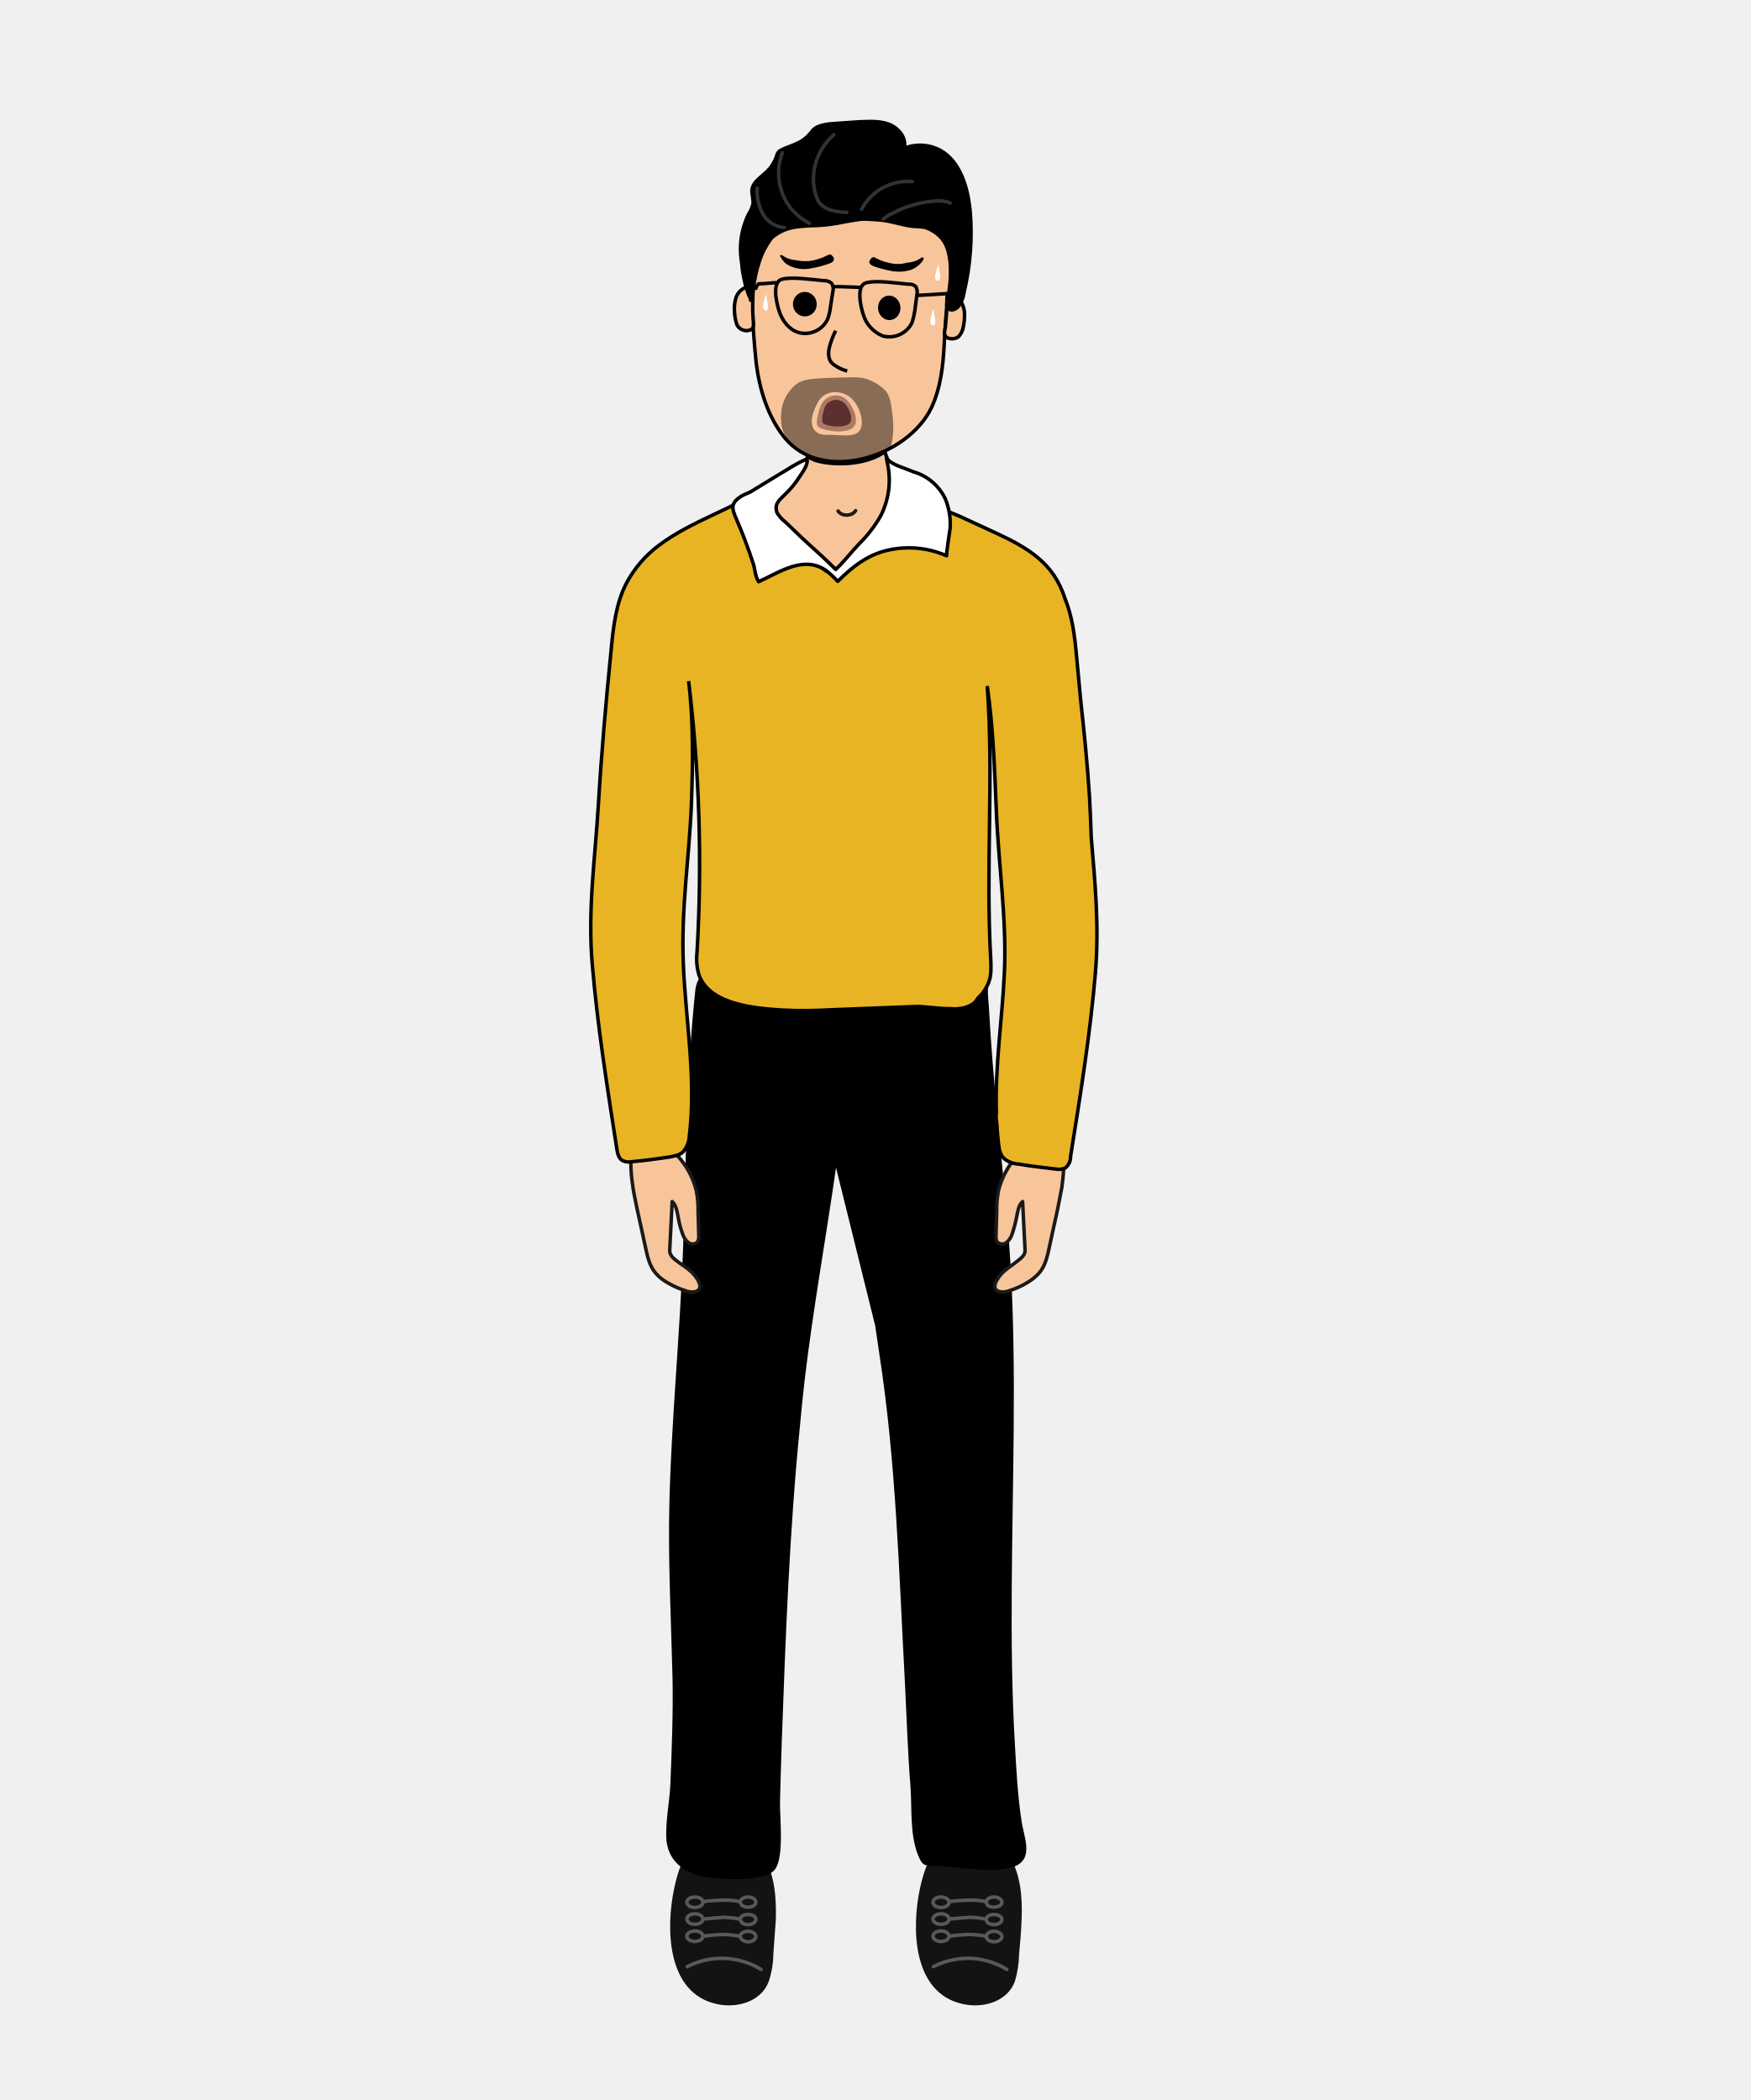
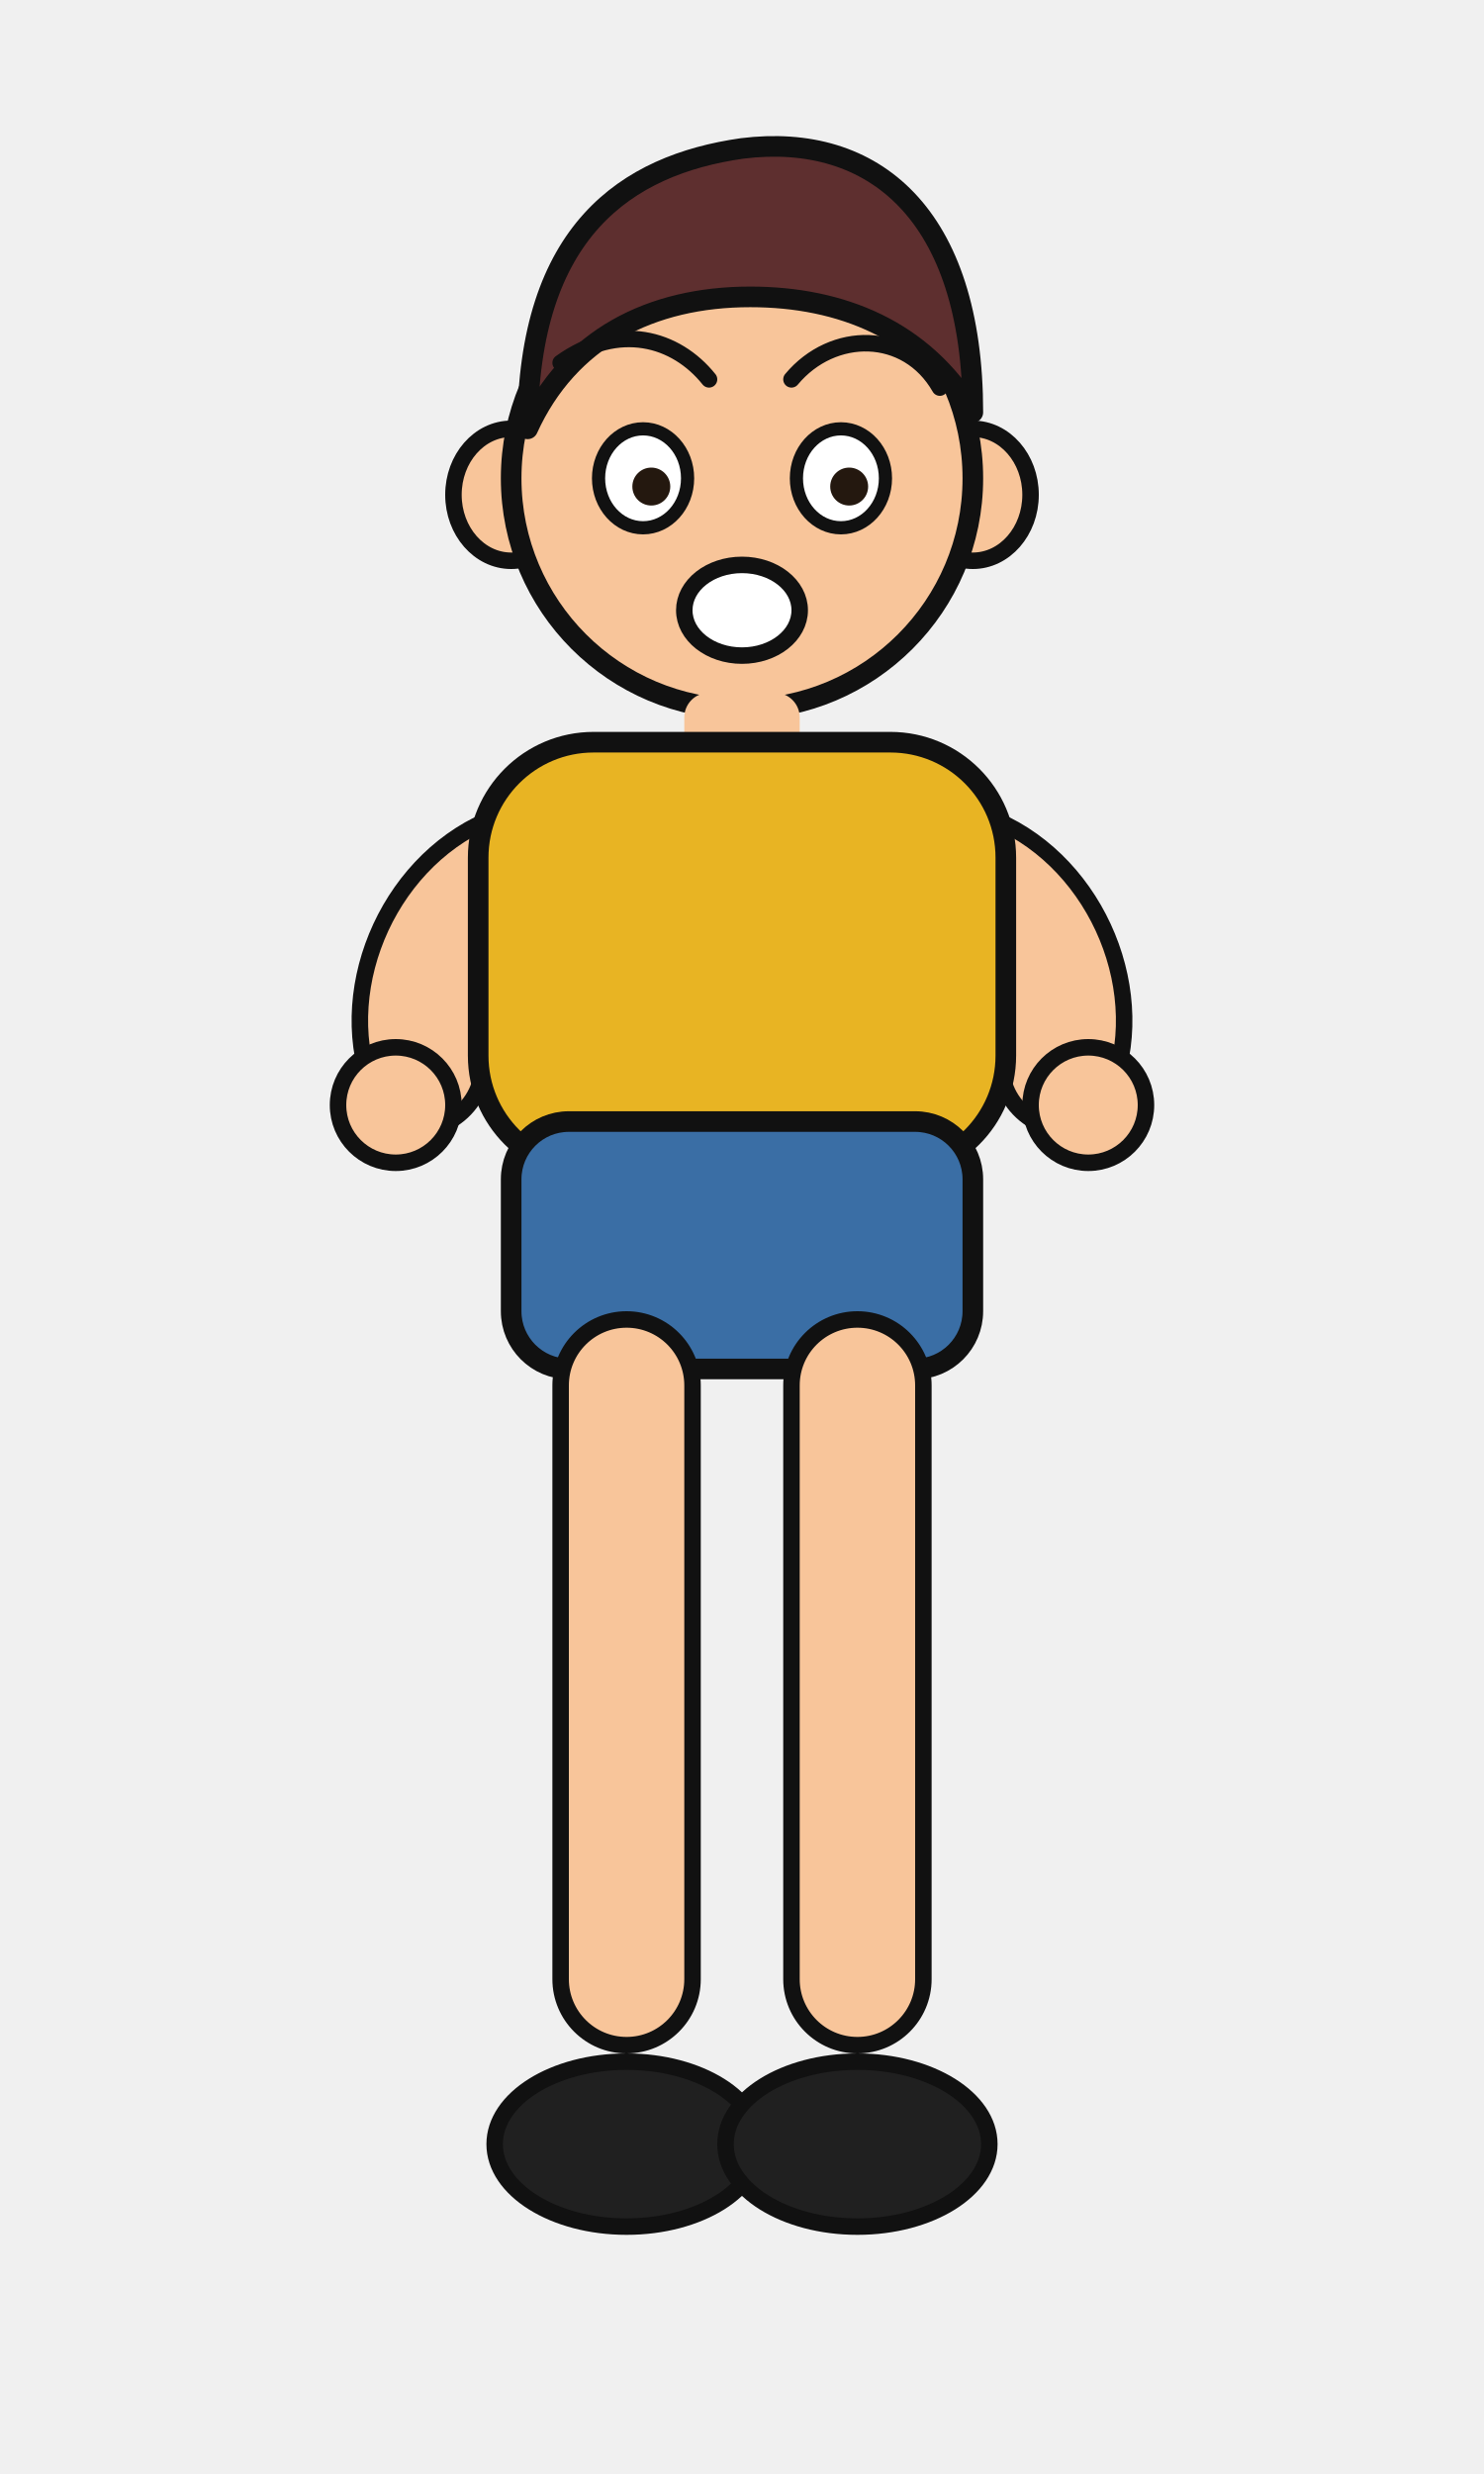
- <svg xmlns="http://www.w3.org/2000/svg" width="500" height="600" style="overflow:visible" viewBox="0 0 500 600">
-   <svg width="500" height="600" preserveAspectRatio="xMidYMin slice" style="overflow:visible" viewBox="0 0 500 600">
-     <svg width="500" height="600" style="overflow:visible">
-       <svg width="500" height="600" preserveAspectRatio="xMidYMin slice" style="overflow:visible" viewBox="0 0 500 600">
-         <svg viewBox="0 0 500 600">
-           <path fill="#f8c59a" stroke="#000" stroke-linecap="round" stroke-linejoin="round" d="M230.7 62.5a28 28 0 0 1 4.9-.3 202 202 0 0 1 20.6 1.1c5.4.6 12.1 1.6 14.3 7.4a.4.4 0 0 1 .1.3l.3 1c1.3 5.1.3 10.5-.4 15.7a11 11 0 0 1-.2 1.7c-.3 3-.4 6-.6 9-.3 6.1-1 12.4-3.6 18-6.7 14.1-31.2 22.1-42.1 8.5-4.7-5.9-7.1-13.8-8-21.2-.3-3.1-.6-6.1-.8-9.2s-.3-4.7-.3-7a40 40 0 0 1 2.6-14.5 24.2 24.2 0 0 1 3.5-5.8c2.4-2.9 6.1-4.3 9.7-4.7" />
-           <path fill="#f8c59a" stroke="#000" stroke-linecap="round" stroke-linejoin="round" d="M273.8 96.2a5.5 5.5 0 0 0 1.3-2.5 15.3 15.3 0 0 0 .4-4.3 7 7 0 0 0-1.5-3.9l-.9-.7a4.9 4.9 0 0 0-2.1-.3h-.4a.6.6 0 0 0-.1.4 85 85 0 0 1-.5 8.8c-.2 1.1-.5 2 .4 2.7a3.2 3.2 0 0 0 3.4-.2m-62.6-2.5a2.5 2.5 0 0 1-.8-1.2 13.5 13.5 0 0 1-.6-3.5 10.6 10.6 0 0 1 .3-3.5 4.8 4.8 0 0 1 2.5-3.2 2.5 2.5 0 0 1 1.2-.2c.3 0 .9-.1 1.1.1s.2.2.2.4c0 1.8-.1 3.5-.1 5.3s.1 2.7.2 4.1 0 1.9-1 2.3a3 3 0 0 1-3-.6" />
-           <path d="M277.6 60a74.5 74.5 0 0 1-1.7 23.5 9.5 9.5 0 0 1-1.7 4.3c-.9 1.1-2.5 1.7-3.6.8s-.6-2.3-.3-3.6a31.8 31.8 0 0 0 .7-10.2c-.2-3-1.1-6.2-3.5-8s-4.8-1.4-7.3-1.7-7.4-1.9-11.2-2.1-9 1.4-13.6 1.8-9-.1-12.8 2.2-4.7 4.8-5.7 8a55 55 0 0 0-1.6 9.9c0 .5-.3 1.5-.9 1.4s-.5-.7-.6-1a8.7 8.7 0 0 1-.7-1.7l-.6-1.7c-.2-.8-.3-1.6-.5-2.4a26 26 0 0 1-.6-4c-.1-.5-.1-1-.2-1.5a22.9 22.9 0 0 1 1.2-10.7 20 20 0 0 1 .9-2.2 9.5 9.5 0 0 0 1.3-2.9c.1-1.3-.4-2.7-.3-4 .3-3.1 4.1-4.5 5.8-7.2s1-2.9 2-4 4.9-1.9 7-3.4 2.2-2.5 3.5-3.4 3.6-1.3 5.6-1.4l7.2-.5c2.9-.1 5.9-.3 8.6.7s5.1 3.6 4.9 6.6a12.7 12.7 0 0 1 10.1 1c5.3 3.1 7.6 9.7 8.4 15.9.1.5.1 1 .2 1.5" />
-           <path fill="none" stroke="#fff" stroke-linecap="round" stroke-linejoin="round" d="M224 65a7.7 7.7 0 0 1-6.1-3.9 13.4 13.4 0 0 1-1.6-7.4m14.9 10.1a17.7 17.7 0 0 1-5.4-4.4 16.3 16.3 0 0 1-2.3-15.8m18.4 17.1c-2.9-.2-6.5-.5-8.2-3.3a.5.5 0 0 0-.2-.4 15.6 15.6 0 0 1-.6-10 16.6 16.6 0 0 1 5.3-8.5m7.9 21.3a14.9 14.9 0 0 1 14.5-7.9m-8.3 10.7a11.7 11.7 0 0 1 3.4-2 17.3 17.3 0 0 1 3.7-1.6 30.7 30.7 0 0 1 8-1.6 8.3 8.3 0 0 1 2.2.1 6.1 6.1 0 0 1 1.8.5" opacity=".2" />
-           <ellipse cx="229.9" cy="87" rx="3.4" ry="3.5" transform="rotate(-4.4 228.674 86.992)" />
-           <ellipse cx="254" cy="88" rx="3.2" ry="3.5" transform="rotate(-4.4 253.403 87.942)" />
-           <path fill="none" stroke="#000" stroke-miterlimit="10" d="M235.4 80.2a2.9 2.9 0 0 1 2.2.8 3 3 0 0 1 .3 2.3l-.7 4.5a14 14 0 0 1-.8 3.4 7.1 7.1 0 0 1-8.3 3.8c-2.7-.8-4.6-3.3-5.5-6s-2.1-8.4.7-9.2 8.7.1 12.1.4Zm24.1 1a2.6 2.6 0 0 1 2.1.7 3.3 3.3 0 0 1 .3 2.4l-.6 4.5a21 21 0 0 1-.8 3.4 7.2 7.2 0 0 1-8.3 3.8 9.5 9.5 0 0 1-5.6-6.1c-.8-2.4-2.1-8.3.8-9.1s8.6.1 12.1.4Z" />
-           <path fill="none" stroke="#000" stroke-miterlimit="10" d="M215.8 82.8a2.8 2.8 0 0 1 .9-1.7c1.8 0 4.3-.4 5.3-.3h-.5m16.7 1.1h1.8l5.6.2h.2m16.3 2.3 9.9-.6M242 106a10.1 10.1 0 0 1-3.2-1.4 4.7 4.7 0 0 1-1.2-.9c-1.3-1.4-1-3.7-.4-5.5a24 24 0 0 1 1.5-3.7" />
-           <path d="M253 111.7a13.2 13.2 0 0 0-6.6-3.7 18.3 18.3 0 0 0-3.3-.2c-3.5.1-6.9.1-10.3.4s-5 .8-6.9 3.1a11.8 11.8 0 0 0-2.3 4.1 13.8 13.8 0 0 0-.5 4.6c.1 3.5 1.6 5.5 4.3 7.6a16.2 16.2 0 0 0 3.6 2.1l3.5 1.3a24.2 24.2 0 0 0 8.5.4 58 58 0 0 0 7.2-1.7c1.3-.3 3.2-.5 4-1.7s1.2-6 .8-8.8-.4-5.3-1.9-7.4Zm-8.6 3.5c1.7 2.6 3 7.5-.1 8.8a8 8 0 0 1-3.1.4l-5.1-.2a4.3 4.3 0 0 1-2.7-.6c-2.9-2.1-1-6.5.3-8.8a6.4 6.4 0 0 1 1-1.3c2.4-2.3 6.6-1.7 8.7.5Z" opacity=".45" />
-           <path fill="#5e2f2f" d="M240.2 113.2a4.5 4.5 0 0 1 1.7 1.1c1.8 1.8 4.1 6.6 1.3 8.2s-8.4.4-9.5-.6.5-5.8 1.1-6.7a4.7 4.7 0 0 1 5.4-2" opacity=".5" />
-           <path fill="#5e2f2f" d="M239.9 114.4a3.5 3.5 0 0 1 1.3.8c1.3 1.3 3.1 5 1 6.1s-6.3.4-7.1-.4.3-4.3.7-5a3.7 3.7 0 0 1 4.1-1.5" />
-           <path d="M262.5 75.7a6.8 6.8 0 0 1-2.6 1.5 11.6 11.6 0 0 1-4.9.3 42 42 0 0 1-4.8-1.2c-.6-.2-1.9-.6-1.9-1.5a2 2 0 0 1 .4-.8 1 1 0 0 1 .8-.5c.2-.1.4.1.6.2a15.3 15.3 0 0 0 5.5 1.7h1.8l2.1-.4a7.2 7.2 0 0 0 3.3-1.1l.4-.3a.5.5 0 0 1 .6.1c.3.5-1 1.7-1.3 2m-38.4-.7a7.2 7.2 0 0 0 2.6 1.4 9.7 9.7 0 0 0 4.8.3 26 26 0 0 0 4.8-1.2c.7-.2 1.9-.6 1.9-1.4a1.1 1.1 0 0 0-.3-.8c-.2-.3-.5-.6-.8-.6l-.7.2a14.8 14.8 0 0 1-5.4 1.7h-1.9l-2.1-.3a7.2 7.2 0 0 1-3.2-1.1c-.2-.1-.3-.3-.5-.3s-.4-.1-.5.1 1 1.7 1.3 2" />
-           <path fill="#fff" d="M218.8 84a25 25 0 0 0-.8 2.9c-.1.6-.1 1.9.9 1.8s0-3.7-.1-4.7m47.8 4.2c-.3 1-.6 1.9-.8 2.9s-.1 1.9.9 1.8 0-3.7-.1-4.7m1.4-12.7c-.3 1-.6 2-.8 2.9s-.1 2 .9 1.8 0-3.7-.1-4.7" />
-         </svg>
-       </svg>
-     </svg>
-     <svg width="500" height="600" style="overflow:visible">
-       <svg width="500" height="600" preserveAspectRatio="xMidYMin slice" style="overflow:visible" viewBox="0 0 500 600">
-         <svg viewBox="0 0 500 600">
-           <path stroke="#000" stroke-linecap="round" stroke-linejoin="round" d="M287.6 530c3.5 5.5 4 12.2 3.7 18.6-.1 3.2-.4 6.5-.7 9.7a28.8 28.8 0 0 1-1.2 7.7c-2.1 5.6-8.9 7.3-14.2 6.1-14.2-3-14.3-21.5-11.9-32.6 1-4.3 2.4-9.3 5.9-12.2 5.5-4.7 14.6-3.5 18.4 2.7" opacity=".92" />
-           <path fill="none" stroke="#fff" stroke-linecap="round" stroke-linejoin="round" d="M266.6 561.9a22 22 0 0 1 11.8-2.3 21.5 21.5 0 0 1 9.2 3.1" opacity=".3" />
-           <g fill="none" stroke="#fff" stroke-linecap="round" stroke-linejoin="round" opacity=".3">
-             <ellipse cx="268.8" cy="553.2" rx="2.3" ry="1.5" />
-             <path d="M281.7 553.3zc0-.8 1-1.5 2.2-1.5s2.3.7 2.3 1.5-1 1.5-2.3 1.5a3 3 0 0 1-1.6-.5c-.5-.3-.4-.7-.7-1s-3.5-.6-4.7-.6a54 54 0 0 0-5.8.5" />
-             <ellipse cx="268.8" cy="548.3" rx="2.3" ry="1.5" />
-             <path d="M281.7 548.4zc0-.8 1-1.4 2.2-1.4s2.3.6 2.3 1.4-1 1.5-2.3 1.5a4.2 4.2 0 0 1-1.6-.4c-.5-.4-.4-.8-.7-1.1s-3.5-.6-4.7-.6l-5.8.5" />
-             <ellipse cx="268.8" cy="543.5" rx="2.3" ry="1.5" />
-             <path d="M281.7 543.5zc0-.8 1-1.5 2.2-1.5s2.3.7 2.3 1.5-1 1.4-2.3 1.4a2.9 2.9 0 0 1-1.6-.4c-.5-.3-.4-.8-.7-1.1s-3.5-.6-4.7-.5a55 55 0 0 0-5.8.4" />
-           </g>
-           <path stroke="#000" stroke-linecap="round" stroke-linejoin="round" d="M217.4 530c3.4 5.5 3.9 12.2 3.7 18.6-.2 3.2-.5 6.5-.7 9.7a25.4 25.4 0 0 1-1.3 7.7c-2.1 5.6-8.9 7.3-14.2 6.1-14.1-3-14.2-21.5-11.8-32.6.9-4.3 2.4-9.3 5.8-12.2 5.5-4.7 14.6-3.5 18.5 2.7" opacity=".92" />
-           <path fill="none" stroke="#fff" stroke-linecap="round" stroke-linejoin="round" d="M196.3 561.9a21.5 21.5 0 0 1 21.1.8" opacity=".3" />
-           <g fill="none" stroke="#fff" stroke-linecap="round" stroke-linejoin="round" opacity=".3">
-             <ellipse cx="198.5" cy="553.2" rx="2.3" ry="1.5" />
-             <path d="M211.4 553.3zc0-.8 1-1.5 2.3-1.5s2.2.7 2.2 1.5-1 1.5-2.2 1.5a2.8 2.8 0 0 1-1.6-.5c-.5-.3-.4-.7-.8-1s-3.5-.6-4.7-.6a57 57 0 0 0-5.8.5" />
-             <ellipse cx="198.5" cy="548.3" rx="2.3" ry="1.5" />
-             <path d="M211.4 548.4zc0-.8 1-1.4 2.3-1.4s2.2.6 2.2 1.4-1 1.5-2.2 1.5a3.8 3.8 0 0 1-1.6-.4c-.5-.4-.4-.8-.8-1.1s-3.5-.6-4.7-.6l-5.8.5" />
-             <ellipse cx="198.5" cy="543.5" rx="2.3" ry="1.5" />
-             <path d="M211.4 543.5zc0-.8 1-1.5 2.3-1.5s2.2.7 2.2 1.5-1 1.4-2.2 1.4a2.7 2.7 0 0 1-1.6-.4c-.5-.3-.4-.8-.8-1.1s-3.5-.6-4.7-.5a57 57 0 0 0-5.8.4" />
-           </g>
-           <path fill-rule="evenodd" d="m250 378.8 1.2 8.2c4.8 31 5.6 62.8 7.3 94.1.5 9.9.8 19.8 1.6 29.7.4 6.1-.2 13 2 18.9 1.4 3.6 1.9 3.3 5.2 3.4 6.2.2 16.6 2.4 22.4.2s2.7-8.6 2.1-13c-1.1-7.2-1.5-14.6-1.9-21.9-.9-15.2-1-30.3-.9-45.4.2-30.3 1.4-60.7-.3-91-.3-4.5-.6-9-1-13.6-1.8-20-4.1-40-5.2-60.1-.1-2-.4-4.1-.3-6.1s0-4.5-2.6-5.9-4.6-1.3-7-1.5c-9.1-.4-18.1.2-27.1.4s-18.7.2-28.1-.1c-6.4-.3-17.9-.9-18.8 7.9-2.6 24.6-2.6 49.4-3.5 74.1s-3.3 48.2-3.9 72.4c-.4 16.6.5 33.2.9 49.8.2 10.1-.2 20.2-.6 30.2-.2 5.1-1.3 10-1.2 15.1.1 7.1 5.2 10.8 11.8 11.8 4 .6 16.4 1.3 19.2-2.2s1.4-15.1 1.5-19.3.3-11.4.5-17.1c1.1-30.2 2.2-60.3 5.2-90.4.4-4.2.8-8.5 1.3-12.7 2.4-20.5 6.1-40.7 9-61.1" />
-           <path fill="#f8c59a" stroke="#1a1a1a" stroke-linecap="round" stroke-linejoin="round" d="M180.7 338.5c0 .2.1.5.1.8.3 2 .8 4.1 1.2 6.2.9 3.9 1.7 7.9 2.6 11.9s1.8 5.9 4.4 8a24 24 0 0 0 6.6 3.3 5.1 5.1 0 0 0 2.7.4c3.5-.6.5-4.5-.8-5.7s-2.4-1.8-3.6-2.7-2.7-1.9-2.6-3.5l.7-13.9c1.2 1.1 1.4 2.9 1.7 4.4a27 27 0 0 0 1.3 4.9 5.1 5.1 0 0 0 1.6 2.4 2 2 0 0 0 2.7-.2 3.4 3.4 0 0 0 .3-1.7l-.2-7.1a28.4 28.4 0 0 0-.5-5.8 22.7 22.7 0 0 0-5.4-10 5.8 5.8 0 0 0-1.7-1.4 3.6 3.6 0 0 0-2.3-.3 24.3 24.3 0 0 0-7.6.8c-1.8.7-1.8 1.4-1.7 3.2a40.5 40.5 0 0 0 .5 6m122.7 0c0 .2-.1.5-.1.8l-1.2 6.2c-.9 3.9-1.7 7.9-2.6 11.9s-1.8 5.9-4.5 8a22.1 22.1 0 0 1-6.5 3.3 5.1 5.1 0 0 1-2.7.4c-3.5-.6-.5-4.5.8-5.7s2.4-1.8 3.5-2.7 2.8-1.9 2.7-3.5l-.7-13.9c-1.2 1.1-1.4 2.9-1.7 4.4a39 39 0 0 1-1.3 4.9 5.1 5.1 0 0 1-1.6 2.4 2 2 0 0 1-2.7-.2 3.4 3.4 0 0 1-.3-1.7l.2-7.1a28.4 28.4 0 0 1 .5-5.8 22.7 22.7 0 0 1 5.4-10 5.8 5.8 0 0 1 1.7-1.4 3.6 3.6 0 0 1 2.3-.3 24.3 24.3 0 0 1 7.6.8c1.8.7 1.8 1.4 1.7 3.2s-.2 4-.5 6" />
-           <path fill="#e8b423" stroke="#000" stroke-miterlimit="10" d="M311.7 239.2c-.1-3.9-.3-7.8-.5-11.7-.6-9.2-1.5-18.3-2.5-27.3l-1.2-12.8c-.5-5.6-1.2-11.3-3.3-16.4a26 26 0 0 0-3.2-6.7c-5.1-7.5-14.1-10.8-21.9-14.5-5.7-2.7-11.5-5.3-17.8-6.4a3.4 3.4 0 0 0-1.4-.1 3.9 3.9 0 0 0-2 1.6 110 110 0 0 1-10.5 12.1 26.5 26.5 0 0 1-8.2 6.3 5.8 5.8 0 0 1-1.8.4 4.7 4.7 0 0 1-2.8-1.8c-2.7-3.2-5.3-6.9-9.2-8.5-2.2-1-6.9-1.6-7-4.9s3.8-4.9 5.9-6.7 4.8-4.5 5.8-7.6c.1-.3.3-2.8.1-2.7a19.5 19.5 0 0 0-3.6 1.7c-1.5.7-1.9 1.6-2.9 2.7s-3.2 2.1-4.6 3.1c-9.5 6.3-21.8 9.9-31 16.9a32.4 32.4 0 0 0-9.1 10.6c-3 5.7-3.8 12.4-4.4 18.9-1.5 14.9-2.8 29.8-3.7 44.8s-3.1 30-1.7 45.6c1.5 17.6 4.3 35.1 7 52.5.2 1.3.5 2.6 1.6 3.3a4.4 4.4 0 0 0 2.8.3c3.5-.3 7-.8 10.5-1.3 1.4-.3 3-.5 4-1.5a7.2 7.2 0 0 0 1.8-4.5c2-16.3-1-32.6-1.7-48.9s1.7-30.7 2.3-46.1c.4-11.5.6-23.5-.8-35a436.4 436.4 0 0 1 2.4 77.5 16.3 16.3 0 0 0 .6 6.6c3.2 8.5 16.3 9.4 23.9 9.9a131 131 0 0 0 14-.1l23.5-.9c2.7-.2 7 .7 10.8.6a4.9 4.9 0 0 0 1.7 0 8.6 8.6 0 0 0 4.5-1.5 5.7 5.7 0 0 0 1.2-1.5 12.2 12.2 0 0 0 3.1-4.5c.8-2 .7-4.3.6-6.6-1.5-26.1.9-52-1-78.1 1.7 11.9 2.1 23.7 2.6 35.7.6 15.3 3 30.8 2.3 46.1-.6 13.3-2.7 26.7-2.3 40.1a9.1 9.1 0 0 0 .1 2.9c.1 2 .3 3.9.5 5.8s.5 3.4 1.7 4.5a7.3 7.3 0 0 0 4.1 1.5c3.5.6 7 1 10.5 1.4a4.5 4.5 0 0 0 2.8-.3 4.1 4.1 0 0 0 1.5-3.3c2.8-17.5 5.6-34.9 7.1-52.5 1.1-13.3-.1-25.7-1.2-38.7Z" />
-           <path fill="#f8c59a" stroke="#000" stroke-linecap="round" stroke-linejoin="round" d="M221.5 144.6v.2l-1.6 2.3c-.8 1.6-1.4 3.6-.2 5.2a16.3 16.3 0 0 0 7.2 5.2c1.8.5 3.6.8 5.4 1.4a16.4 16.4 0 0 1 7.5 4.9 34.7 34.7 0 0 1 16.9-8.4c4.2-.7 9.4-6.3 8.6-10.9a11 11 0 0 0-.9-2.3c-1.7-3.1-4.7-5.3-7.7-7.3a8.2 8.2 0 0 1-2.9-2.3c-.6-1.1-.5-2.5-1.1-3.5-4.7 3.3-11.9 3.9-17.4 3a18 18 0 0 1-2.5-.6c-.4-.1-1.9-1-2.2-.8s-.1.8-.1 1.1a6 6 0 0 1-.6 1.4 23 23 0 0 1-1.6 2.6 35.7 35.7 0 0 1-4.4 5.2 9.4 9.4 0 0 0-1 1l-.8 1.3a14 14 0 0 0-.6 1.3" />
-           <path fill="none" stroke="#1a1a1a" stroke-linecap="round" stroke-linejoin="round" d="M239.4 146c.8 1.3 2.9 1.5 4.2.7a3 3 0 0 0 .8-.8" />
-           <path fill="#fff" stroke="#000" stroke-linecap="round" stroke-linejoin="round" d="M221.7 145.2a6 6 0 0 0 .2 1.2 9.5 9.5 0 0 0 2.5 2.8l4.9 4.7c3.1 2.9 6.4 5.7 9.4 8.8 2.3-2.1 4.4-4.9 6.6-7.2a37.3 37.3 0 0 0 6.2-8 22.4 22.4 0 0 0 2.1-14.6 9 9 0 0 1-.3-2.3c0 1.1 2.5 2.2 3.2 2.5s3 1.1 4.4 1.7a14.5 14.5 0 0 1 9.1 7.7 18.6 18.6 0 0 1 1.4 8.4c-.1.7-1.2 7.9-1 7.9a26.9 26.9 0 0 0-16.8-1.6c-5.8 1.3-10.2 4.8-14.3 8.9a32 32 0 0 0-3.2-3c-6.5-4.6-13.4.4-19.4 3.1-.9-1.4-1-3.1-1.4-4.7a139 139 0 0 0-5.3-14c-.7-1.8-1.2-3.2.4-4.7s2.8-1.6 4.2-2.4l7.7-4.7c2.6-1.5 5.3-3.4 8.1-4.5.7 1.3-1.3 3.9-2 5a26.8 26.8 0 0 1-4 4.9c-1.1 1.2-2.8 2.3-2.7 4.1" />
-         </svg>
-       </svg>
-     </svg>
-   </svg>
+ <svg xmlns="http://www.w3.org/2000/svg" width="180" height="300" viewBox="0 0 180 300">
+   <g stroke-linecap="round" stroke-linejoin="round">
+     <ellipse cx="62" cy="60" rx="7" ry="8" fill="#f8c59a" stroke="#111" stroke-width="2" />
+     <ellipse cx="118" cy="60" rx="7" ry="8" fill="#f8c59a" stroke="#111" stroke-width="2" />
+     <circle cx="90" cy="58" r="28" fill="#f8c59a" stroke="#111" stroke-width="2.5" />
+     <path d="M64 52c0-24 12-32 26-34 16-2 28 8 28 32-6-10-16-14-27-14-12 0-22 5-27 16z" fill="#5e2f2f" stroke="#111" stroke-width="2.5" />
+     <ellipse cx="78" cy="58" rx="5.4" ry="6" fill="#fff" stroke="#111" stroke-width="1.6" />
+     <ellipse cx="102" cy="58" rx="5.4" ry="6" fill="#fff" stroke="#111" stroke-width="1.6" />
+     <circle cx="79" cy="59" r="2.3" fill="#24180f" />
+     <circle cx="103" cy="59" r="2.3" fill="#24180f" />
+     <path d="M68 44c7-5 14-3 18 2M96 46c5-6 14-6 18 1" fill="none" stroke="#111" stroke-width="2" />
+     <ellipse cx="90" cy="74" rx="7" ry="5.5" fill="#fff" stroke="#111" stroke-width="2" />
+     <rect x="83" y="84" width="14" height="10" rx="3" fill="#f8c59a" />
+     <path d="M58 100c-12 6-18 22-12 34 3 5 10 3 12-2 3-8 1-16 6-22 3-4 1-12-6-10z" fill="#f8c59a" stroke="#111" stroke-width="2" />
+     <path d="M122 100c12 6 18 22 12 34-3 5-10 3-12-2-3-8-1-16-6-22-3-4-1-12 6-10z" fill="#f8c59a" stroke="#111" stroke-width="2" />
+     <circle cx="48" cy="134" r="7" fill="#f8c59a" stroke="#111" stroke-width="2" />
+     <circle cx="132" cy="134" r="7" fill="#f8c59a" stroke="#111" stroke-width="2" />
+     <rect x="58" y="90" width="64" height="52" rx="14" fill="#e8b423" stroke="#111" stroke-width="2.5" />
+     <rect x="62" y="136" width="56" height="30" rx="7" fill="#3a6ea5" stroke="#111" stroke-width="2.5" />
+     <rect x="68" y="160" width="16" height="88" rx="8" fill="#f8c59a" stroke="#111" stroke-width="2" />
+     <rect x="96" y="160" width="16" height="88" rx="8" fill="#f8c59a" stroke="#111" stroke-width="2" />
+     <ellipse cx="76" cy="260" rx="16" ry="10" fill="#202020" stroke="#111" stroke-width="2" />
+     <ellipse cx="104" cy="260" rx="16" ry="10" fill="#202020" stroke="#111" stroke-width="2" />
+   </g>
</svg>
